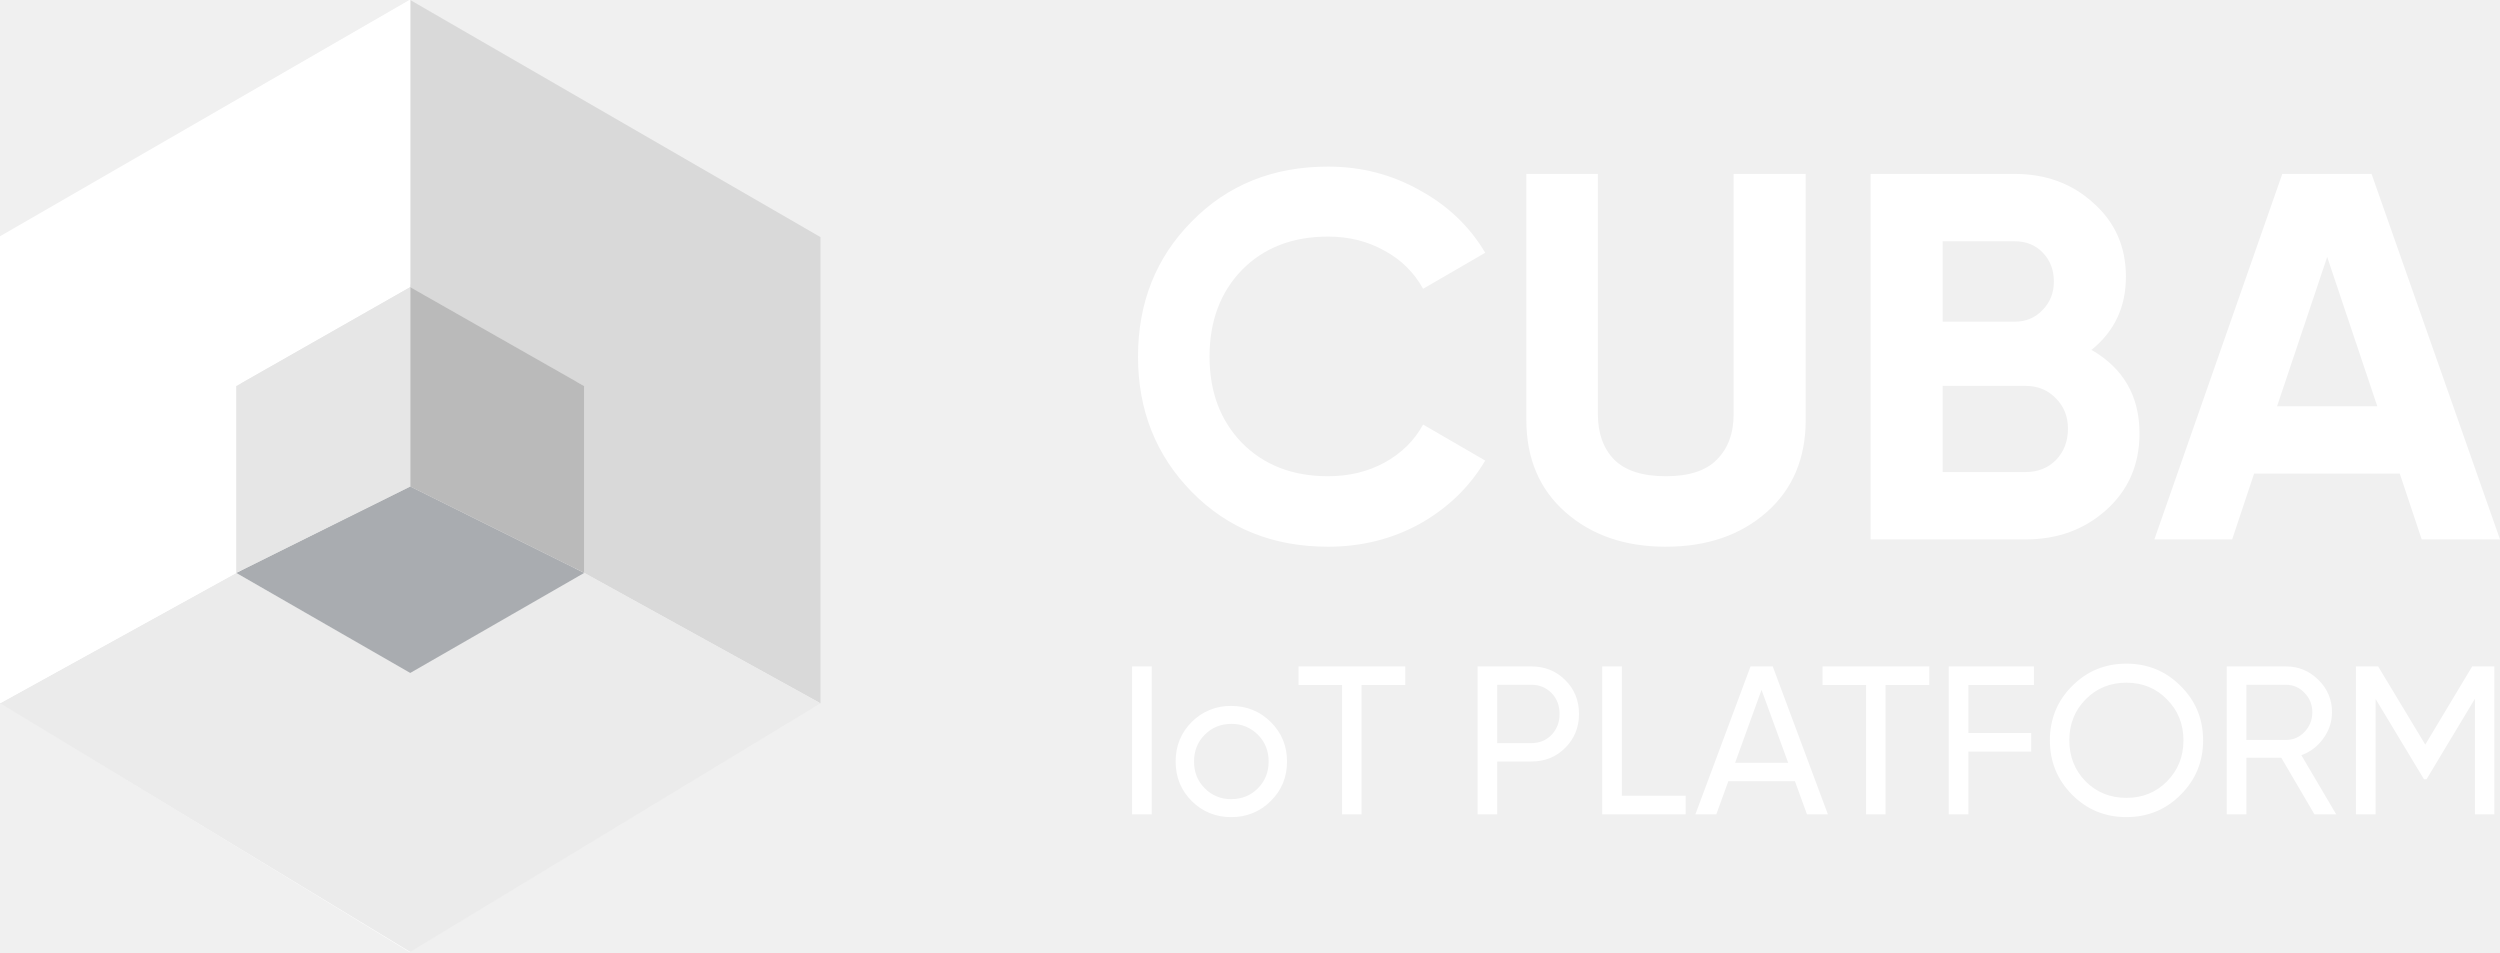
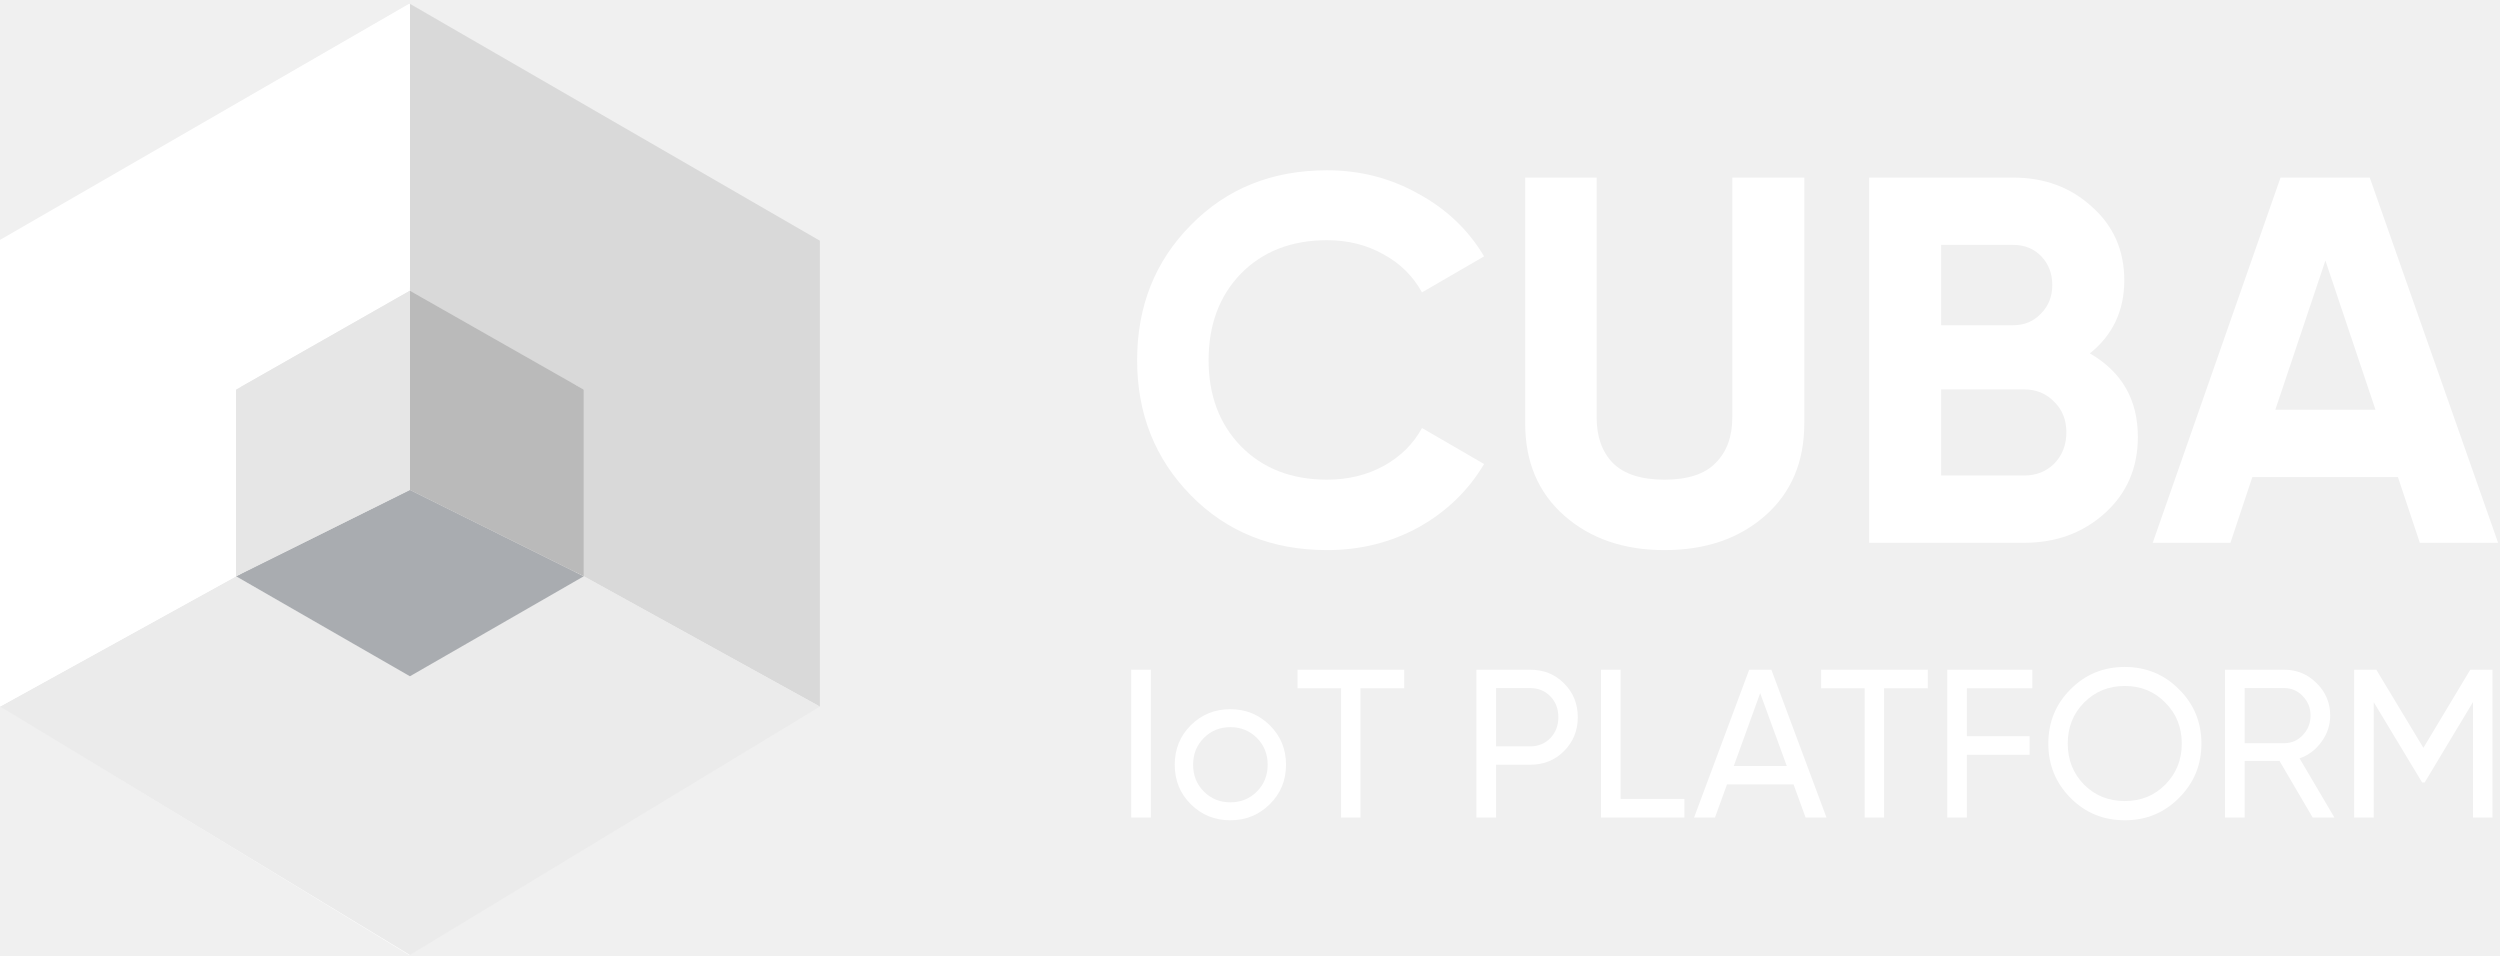
- <svg xmlns="http://www.w3.org/2000/svg" width="126" height="48" fill="none">
-   <path d="M57.057 33.587h.99v7.456h-.99v-7.456ZM64.046 40.372a2.73 2.73 0 0 1-1.992.81 2.73 2.73 0 0 1-1.992-.81c-.54-.54-.81-1.203-.81-1.992 0-.788.27-1.452.81-1.992a2.73 2.73 0 0 1 1.992-.809c.781 0 1.445.27 1.992.81.546.54.82 1.203.82 1.991s-.273 1.453-.82 1.992Zm-1.992-.096c.532 0 .98-.18 1.342-.543.362-.362.543-.813.543-1.353s-.18-.99-.543-1.352a1.823 1.823 0 0 0-1.342-.544c-.526 0-.97.181-1.332.544-.362.362-.543.813-.543 1.352 0 .54.181.99.543 1.353a1.81 1.81 0 0 0 1.332.543ZM70.826 33.587v.938h-2.205v6.518h-.98v-6.518h-2.194v-.938h5.379ZM77.175 33.587c.689 0 1.26.231 1.715.692.461.455.692 1.023.692 1.705 0 .674-.23 1.242-.692 1.704-.455.462-1.026.692-1.715.692H75.46v2.663h-.99v-7.456h2.705Zm0 3.867c.412 0 .752-.139 1.022-.416.27-.284.405-.635.405-1.054 0-.426-.135-.778-.405-1.055a1.367 1.367 0 0 0-1.022-.415H75.46v2.94h1.715ZM81.743 40.106h3.216v.937h-4.207v-7.456h.99v6.519ZM91.071 41.043l-.607-1.672h-3.355l-.607 1.672h-1.055l2.78-7.456h1.119l2.78 7.456H91.07Zm-3.621-2.599h2.673l-1.342-3.675-1.331 3.675ZM97.236 33.587v.938h-2.205v6.518h-.98v-6.518h-2.194v-.938h5.38ZM102.509 34.525h-3.302v2.417h3.164v.938h-3.164v3.163h-.99v-7.456h4.292v.938ZM109.908 40.053c-.746.752-1.658 1.129-2.738 1.129-1.079 0-1.992-.377-2.737-1.13-.746-.752-1.119-1.665-1.119-2.737 0-1.08.373-1.992 1.119-2.737.745-.753 1.658-1.13 2.737-1.13 1.08 0 1.992.377 2.738 1.13.752.745 1.129 1.658 1.129 2.737 0 1.072-.377 1.985-1.129 2.738Zm-4.793-.671c.553.553 1.239.83 2.055.83.817 0 1.499-.277 2.045-.83.554-.561.831-1.25.831-2.067 0-.823-.277-1.512-.831-2.066-.546-.561-1.228-.842-2.045-.842-.816 0-1.502.28-2.055.842-.547.554-.821 1.242-.821 2.066 0 .817.274 1.506.821 2.067ZM116.648 41.043l-1.672-2.854h-1.758v2.854h-.99v-7.456h2.982c.639 0 1.186.227 1.64.682a2.2 2.2 0 0 1 .682 1.63c0 .482-.146.923-.437 1.32a2.28 2.28 0 0 1-1.107.842l1.757 2.982h-1.097Zm-3.43-6.53v2.78h1.992c.369 0 .682-.134.937-.404.263-.277.394-.607.394-.99 0-.384-.131-.71-.394-.98a1.24 1.24 0 0 0-.937-.405h-1.992ZM125.716 33.587v7.456h-.98v-5.826l-2.439 4.058h-.128l-2.439-4.047v5.815h-.991v-7.456h1.119l2.375 3.941 2.364-3.94h1.119ZM66.934 27.555c-2.772 0-5.061-.921-6.868-2.764-1.807-1.842-2.71-4.114-2.71-6.815 0-2.72.903-4.991 2.71-6.816 1.807-1.842 4.096-2.763 6.868-2.763 1.667 0 3.202.395 4.605 1.184 1.421.772 2.527 1.825 3.316 3.158l-3.131 1.816a4.777 4.777 0 0 0-1.948-1.921c-.842-.474-1.79-.71-2.842-.71-1.79 0-3.237.56-4.342 1.683-1.087 1.123-1.631 2.58-1.631 4.369 0 1.772.544 3.219 1.631 4.342 1.105 1.122 2.553 1.684 4.342 1.684 1.053 0 2-.228 2.842-.684.86-.474 1.509-1.114 1.948-1.921l3.131 1.816c-.79 1.333-1.886 2.394-3.29 3.184-1.403.772-2.947 1.158-4.63 1.158ZM83.954 27.555c-2.052 0-3.736-.58-5.052-1.737-1.316-1.158-1.974-2.71-1.974-4.658V8.765h3.605V20.87c0 .965.272 1.728.816 2.29.561.561 1.43.842 2.605.842 1.176 0 2.035-.28 2.58-.842.56-.562.841-1.325.841-2.29V8.765h3.632V21.16c0 1.947-.658 3.5-1.974 4.658-1.316 1.157-3.009 1.736-5.079 1.736ZM105.41 17.634c1.614.93 2.421 2.333 2.421 4.21 0 1.561-.553 2.842-1.658 3.842s-2.465 1.5-4.079 1.5h-7.816V8.766h7.263c1.579 0 2.904.49 3.974 1.473 1.088.965 1.631 2.202 1.631 3.71 0 1.527-.579 2.755-1.736 3.685Zm-3.869-5.474H97.91v4.053h3.631c.562 0 1.027-.193 1.395-.58.386-.385.579-.868.579-1.447 0-.579-.184-1.061-.553-1.447-.368-.386-.842-.579-1.421-.579Zm.553 11.631c.614 0 1.123-.201 1.526-.605.404-.42.605-.947.605-1.579 0-.614-.201-1.122-.605-1.526-.403-.421-.912-.632-1.526-.632H97.91v4.342h4.184ZM122.053 27.186l-1.105-3.316h-7.342l-1.105 3.316h-3.921l6.447-18.42h4.5L126 27.185h-3.947Zm-7.289-6.71h5.052l-2.526-7.526-2.526 7.526ZM20.635 0l20.64 11.979v23.465L20.636 47.98 0 35.409v-23.5L20.635 0Z" fill="#fff" />
-   <path d="m20.575 14.262 8.42 4.861v9.723l-8.42 4.861-8.42-4.861v-9.723l8.42-4.86Z" fill="#E6E6E6" />
-   <path d="M20.676 47.979 0 35.444l11.905-6.568 8.771 5.006 8.772-5.006 11.904 6.572-20.676 12.531Z" fill="#EBEBEB" />
-   <path d="M41.352 11.95v23.495l-11.904-6.57v-9.407l-8.772-4.995V0l20.676 11.95Z" fill="#D9D9D9" />
-   <path d="M0 11.95v23.495l11.904-6.57v-9.407l8.772-4.995V0L0 11.95Z" fill="#fff" />
-   <path d="m20.676 24.519 8.772 4.356-8.772 5.042-8.772-5.042 8.772-4.356Z" fill="#A9ACB0" />
-   <path d="M20.676 24.52V14.472l8.772 4.988v9.414l-8.772-4.356Z" fill="#BABABA" />
-   <path d="M20.676 24.52V14.472l-8.772 4.988v9.414l8.772-4.356Z" fill="#E6E6E6" />
+ <svg xmlns="http://www.w3.org/2000/svg" width="657" height="251" viewBox="0 0 657 251" fill="none">
+   <path d="M297.279 175.999H302.441V214.847H297.279V175.999Z" fill="white" />
+   <path d="M333.695 211.351C330.846 214.162 327.386 215.568 323.317 215.568C319.247 215.568 315.787 214.162 312.939 211.351C310.127 208.539 308.721 205.079 308.721 200.973C308.721 196.866 310.127 193.406 312.939 190.595C315.787 187.783 319.247 186.377 323.317 186.377C327.386 186.377 330.846 187.783 333.695 190.595C336.543 193.406 337.968 196.866 337.968 200.973C337.968 205.079 336.543 208.539 333.695 211.351ZM323.317 210.851C326.091 210.851 328.422 209.908 330.309 208.021C332.196 206.134 333.14 203.784 333.14 200.973C333.14 198.161 332.196 195.811 330.309 193.924C328.422 192.038 326.091 191.094 323.317 191.094C320.579 191.094 318.266 192.038 316.379 193.924C314.493 195.811 313.549 198.161 313.549 200.973C313.549 203.784 314.493 206.134 316.379 208.021C318.266 209.908 320.579 210.851 323.317 210.851Z" fill="white" />
+   <path d="M369.022 175.999V180.883H357.534V214.847H352.428V180.883H340.996V175.999H369.022Z" fill="white" />
+   <path d="M402.101 175.999C405.689 175.999 408.668 177.201 411.036 179.606C413.44 181.974 414.643 184.934 414.643 188.486C414.643 192.001 413.44 194.96 411.036 197.365C408.668 199.77 405.689 200.973 402.101 200.973H393.165V214.847H388.004V175.999H402.101ZM402.101 196.144C404.246 196.144 406.022 195.423 407.428 193.98C408.834 192.5 409.537 190.669 409.537 188.486C409.537 186.266 408.834 184.434 407.428 182.991C406.022 181.549 404.246 180.827 402.101 180.827H393.165V196.144H402.101Z" fill="white" />
+   <path d="M425.9 209.963H442.66V214.847H420.739V175.999H425.9V209.963Z" fill="white" />
+   <path d="M474.505 214.847L471.342 206.134H453.86L450.697 214.847H445.203L459.688 175.999H465.515L480 214.847H474.505ZM455.636 201.306H469.566L462.573 182.159L455.636 201.306Z" fill="white" />
+   <path d="M506.627 175.999V180.883H495.139V214.847H490.033V180.883H478.601V175.999H506.627Z" fill="white" />
+   <path d="M534.1 180.883H516.896V193.48H533.379V198.364H516.896V214.847H511.735V175.999H534.1V180.883Z" fill="white" />
+   <path d="M572.65 209.686C568.765 213.607 564.011 215.568 558.387 215.568C552.763 215.568 548.009 213.607 544.124 209.686C540.24 205.764 538.297 201.01 538.297 195.423C538.297 189.799 540.24 185.045 544.124 181.16C548.009 177.238 552.763 175.277 558.387 175.277C564.011 175.277 568.765 177.238 572.65 181.16C576.572 185.045 578.533 189.799 578.533 195.423C578.533 201.01 576.572 205.764 572.65 209.686ZM547.676 206.189C550.562 209.075 554.132 210.518 558.387 210.518C562.642 210.518 566.194 209.075 569.043 206.189C571.928 203.266 573.371 199.678 573.371 195.423C573.371 191.131 571.928 187.542 569.043 184.656C566.194 181.734 562.642 180.272 558.387 180.272C554.132 180.272 550.562 181.734 547.676 184.656C544.827 187.542 543.403 191.131 543.403 195.423C543.403 199.678 544.827 203.266 547.676 206.189Z" fill="white" />
+   <path d="M607.769 214.847L599.056 199.974H589.899V214.847H584.737V175.999H600.277C603.607 175.999 606.455 177.183 608.823 179.551C611.191 181.882 612.375 184.712 612.375 188.042C612.375 190.558 611.617 192.851 610.1 194.923C608.62 196.995 606.696 198.457 604.328 199.308L613.485 214.847H607.769ZM589.899 180.827V195.312H600.277C602.201 195.312 603.829 194.609 605.16 193.203C606.529 191.76 607.214 190.04 607.214 188.042C607.214 186.044 606.529 184.342 605.16 182.936C603.829 181.53 602.201 180.827 600.277 180.827H589.899Z" fill="white" />
+   <path d="M655.015 175.999V214.847H649.909V184.49L637.201 205.634H636.535L623.826 184.545V214.847H618.665V175.999H624.492L636.868 196.533L649.188 175.999H655.015Z" fill="white" />
+   <path d="M348.745 144.567C334.303 144.567 322.374 139.768 312.959 130.17C303.544 120.572 298.837 108.735 298.837 94.658C298.837 80.49 303.544 68.653 312.959 59.147C322.374 49.549 334.303 44.75 348.745 44.75C357.429 44.75 365.427 46.807 372.74 50.92C380.144 54.942 385.902 60.426 390.016 67.373L373.699 76.834C371.323 72.538 367.941 69.201 363.553 66.825C359.166 64.357 354.23 63.123 348.745 63.123C339.422 63.123 331.881 66.048 326.122 71.898C320.455 77.748 317.621 85.335 317.621 94.658C317.621 103.89 320.455 111.432 326.122 117.282C331.881 123.132 339.422 126.057 348.745 126.057C354.23 126.057 359.166 124.868 363.553 122.492C368.032 120.024 371.414 116.687 373.699 112.483L390.016 121.943C385.902 128.89 380.189 134.42 372.877 138.534C365.564 142.556 357.52 144.567 348.745 144.567Z" fill="white" />
+   <path d="M437.425 144.567C426.73 144.567 417.955 141.55 411.1 135.517C404.244 129.484 400.816 121.395 400.816 111.249V46.67H419.6V109.741C419.6 114.768 421.017 118.744 423.851 121.669C426.776 124.594 431.301 126.057 437.425 126.057C443.549 126.057 448.028 124.594 450.862 121.669C453.787 118.744 455.249 114.768 455.249 109.741V46.67H474.171V111.249C474.171 121.395 470.743 129.484 463.887 135.517C457.032 141.55 448.211 144.567 437.425 144.567Z" fill="white" />
+   <path d="M549.214 92.876C557.623 97.721 561.828 105.033 561.828 114.814C561.828 122.949 558.949 129.622 553.19 134.832C547.432 140.042 540.348 142.647 531.938 142.647H491.216V46.67H529.059C537.285 46.67 544.187 49.229 549.762 54.348C555.43 59.375 558.263 65.819 558.263 73.68C558.263 81.633 555.247 88.031 549.214 92.876ZM529.059 64.357H510.137V85.472H529.059C531.984 85.472 534.406 84.466 536.326 82.456C538.337 80.445 539.342 77.931 539.342 74.914C539.342 71.898 538.382 69.384 536.463 67.373C534.543 65.362 532.075 64.357 529.059 64.357ZM531.938 124.96C535.137 124.96 537.788 123.909 539.89 121.806C541.993 119.612 543.044 116.87 543.044 113.58C543.044 110.38 541.993 107.73 539.89 105.627C537.788 103.433 535.137 102.337 531.938 102.337H510.137V124.96H531.938Z" fill="white" />
+   <path d="M635.932 142.647L630.174 125.371H591.92L586.161 142.647H565.732L599.324 46.67H622.77L656.499 142.647H635.932ZM597.953 107.684H624.278L611.115 68.47L597.953 107.684Z" fill="white" />
+   <path d="M107.514 1L215.059 63.413V185.676L107.514 250.984L0 185.493V63.047L107.514 1Z" fill="white" />
+   <path d="M107.202 75.309L151.077 100.637V151.294L107.202 176.622L63.328 151.294V100.637L107.202 75.309Z" fill="#E6E6E6" />
+   <path d="M107.733 250.984L0.003 185.676L62.029 151.45L107.733 177.532L153.436 151.45L215.463 185.694L107.733 250.984Z" fill="#EBEBEB" />
+   <path d="M215.46 63.259V185.68L153.434 151.448V102.434L107.73 76.407V0.999L215.46 63.259Z" fill="#D9D9D9" />
+   <path d="M-0 63.259V185.68L62.026 151.448V102.434L107.729 76.407V0.999L-0 63.259Z" fill="white" />
+   <path d="M107.73 128.754L153.434 151.449L107.73 177.722L62.026 151.449L107.73 128.754Z" fill="#A9ACB0" />
+   <path d="M107.728 128.752V76.406L153.431 102.396V151.448L107.728 128.752Z" fill="#BABABA" />
+   <path d="M107.728 128.752V76.406L62.024 102.396V151.448L107.728 128.752Z" fill="#E6E6E6" />
</svg>
